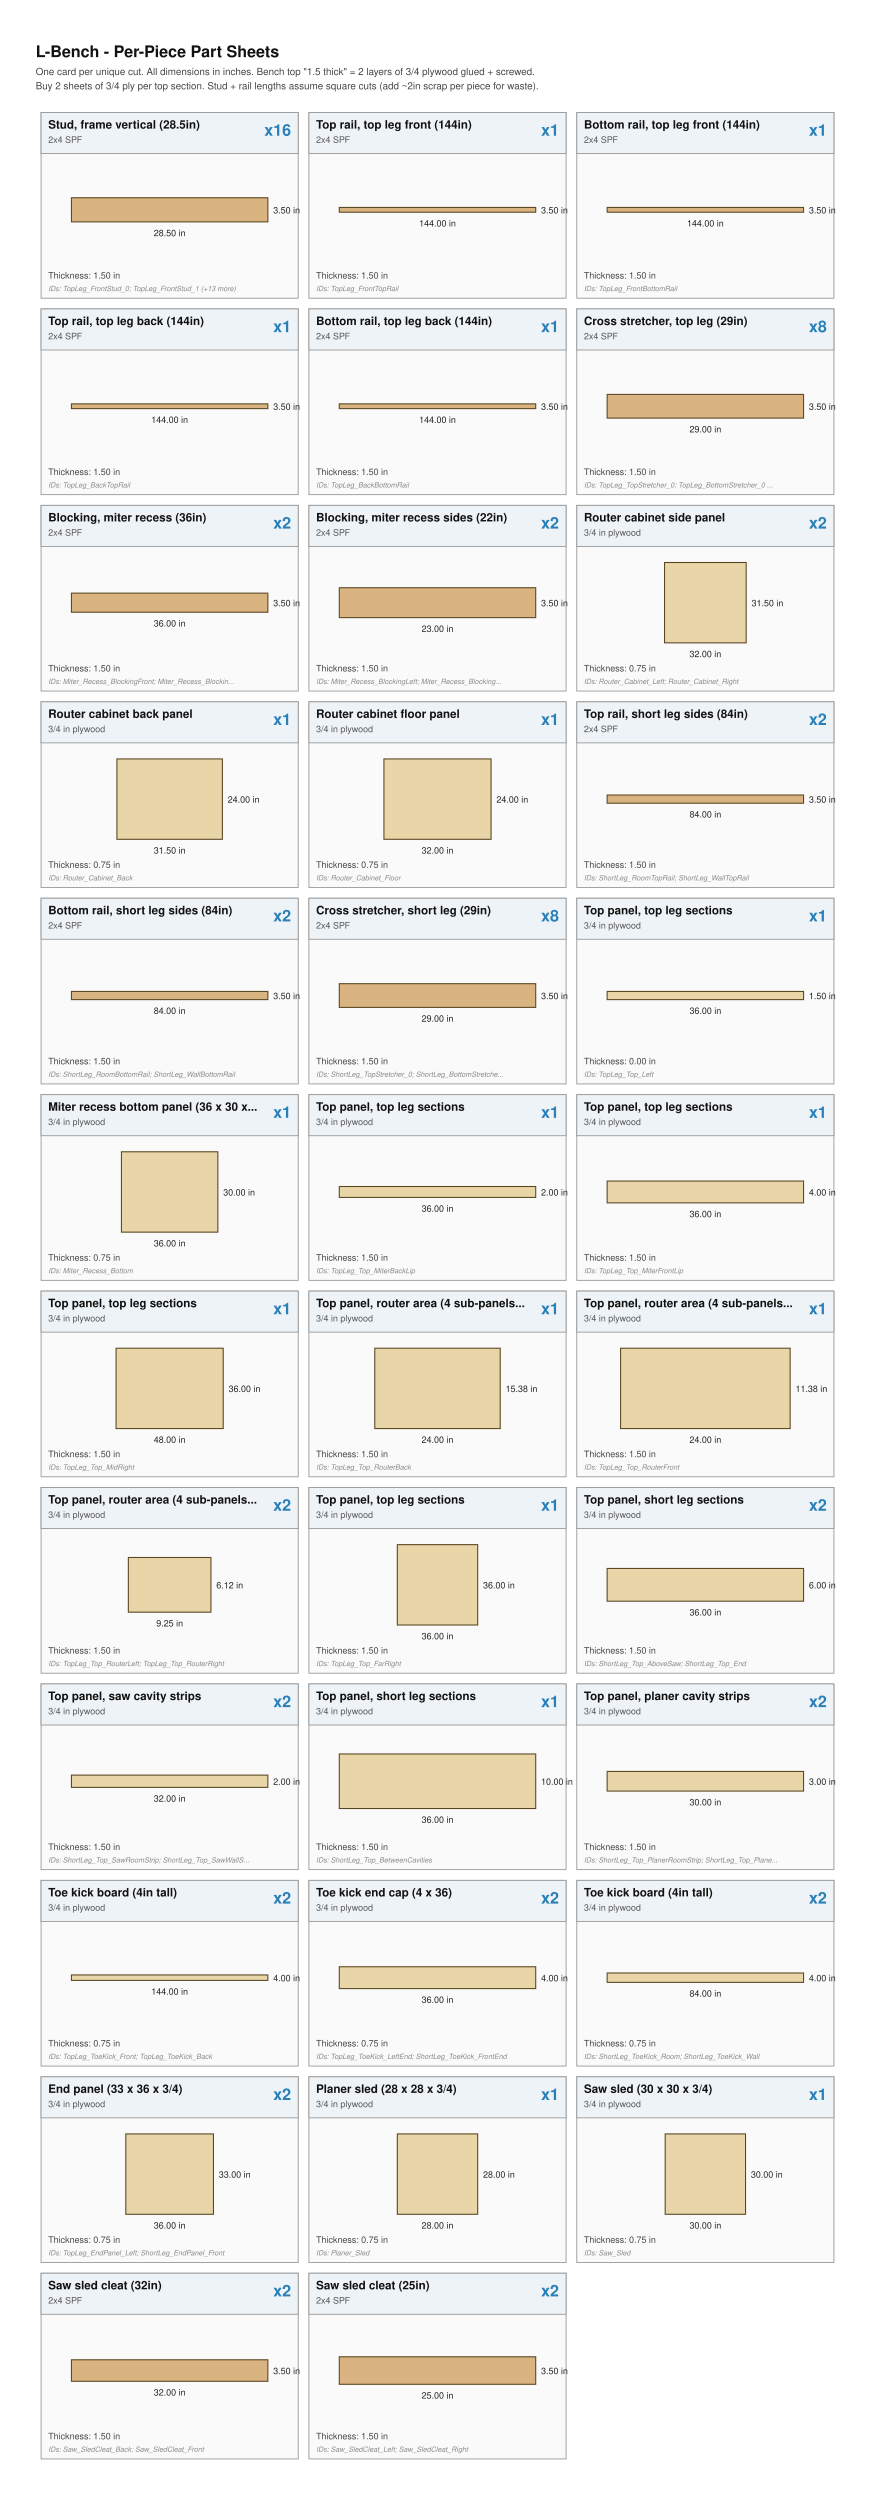
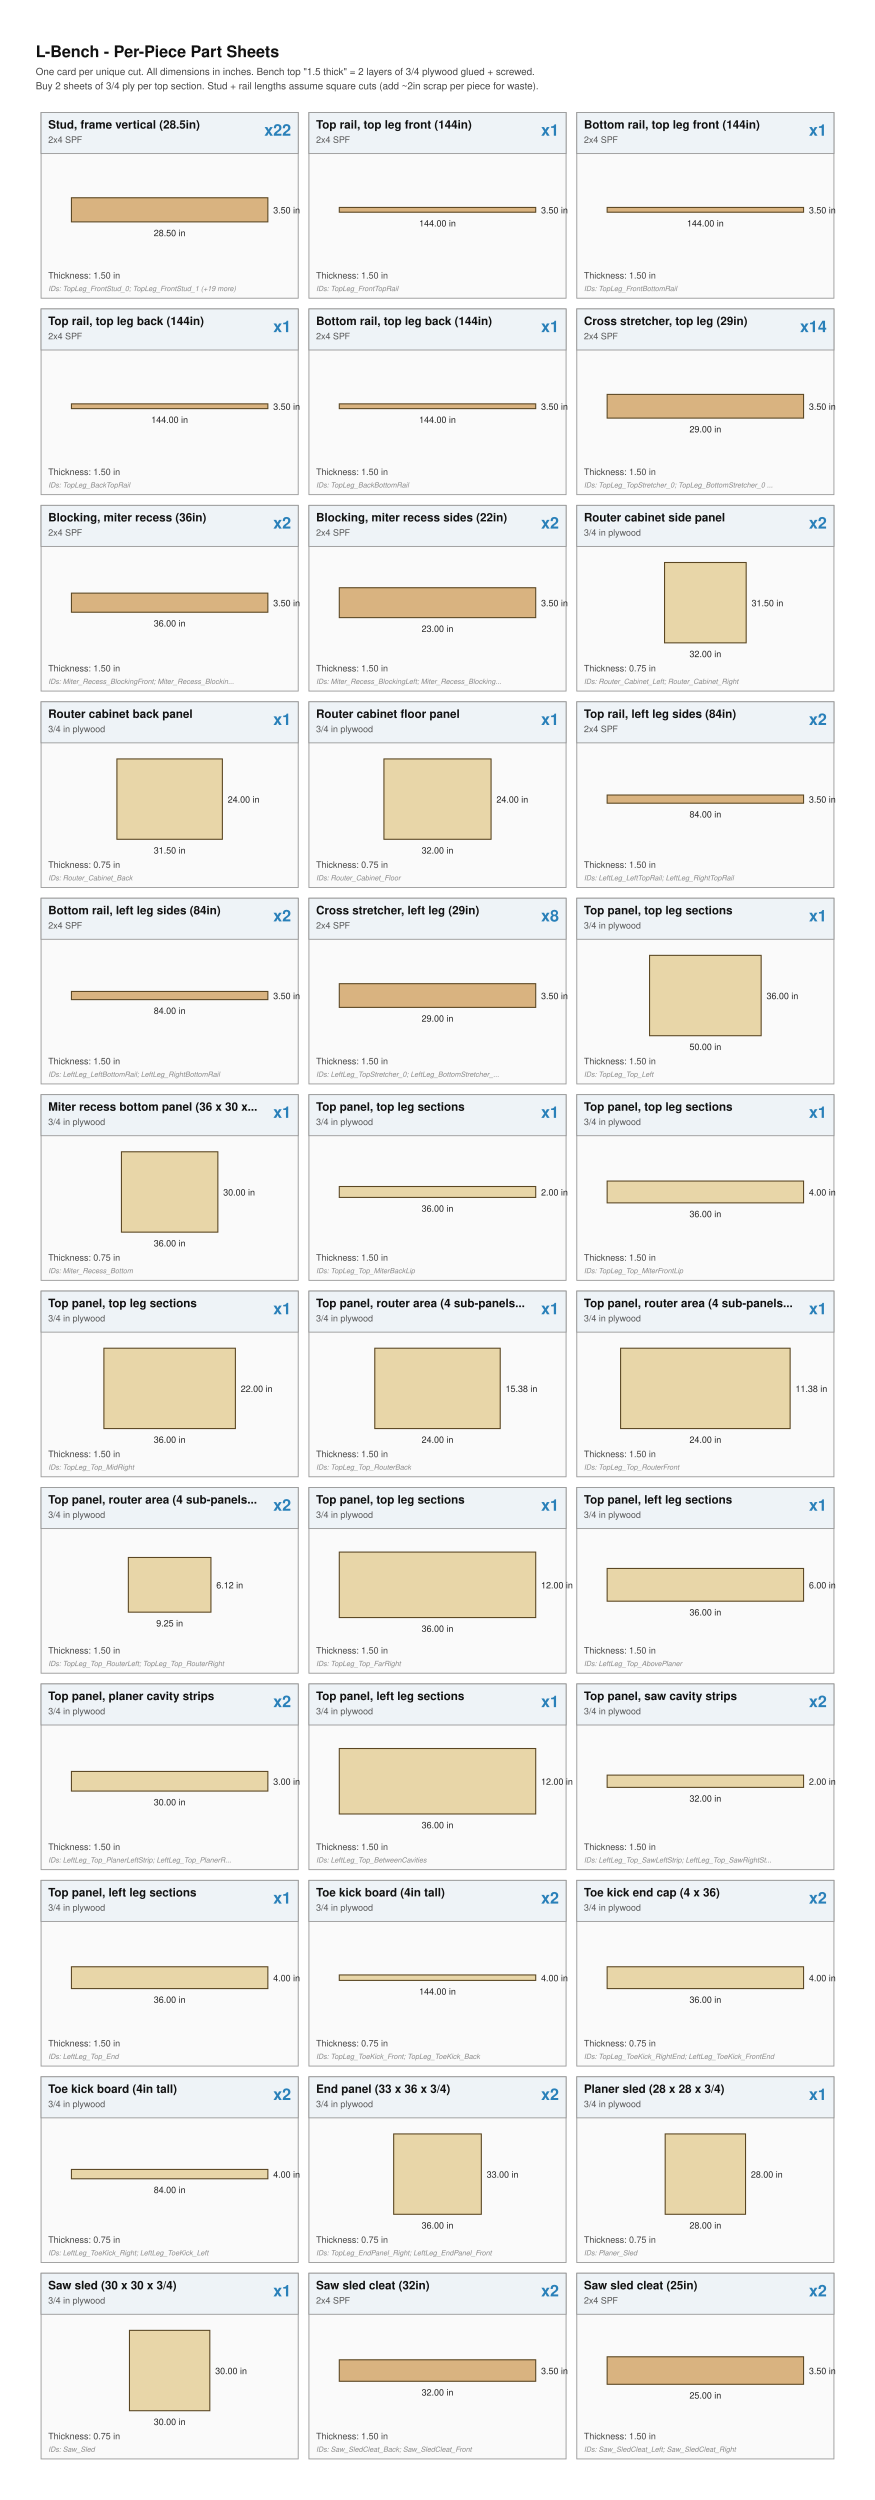
<svg xmlns="http://www.w3.org/2000/svg" viewBox="0 0 980 2800" width="980" height="2800" font-family="Helvetica, Arial, sans-serif" font-size="11">
  <style>.title{font-size:18px;font-weight:bold;fill:#111;}.subtitle{font-size:11px;fill:#444;}.cardname{font-size:13px;font-weight:bold;fill:#111;}.lumber{font-size:10px;fill:#555;}.qty{font-size:18px;font-weight:bold;fill:#2980b9;}.dim{font-size:10px;fill:#222;}.thick{font-size:10px;fill:#444;}.examples{font-size:8px;fill:#888;font-style:italic;}</style>
  <rect x="0" y="0" width="100%" height="100%" fill="#ffffff" />
  <text class="title" x="40" y="64">L-Bench - Per-Piece Part Sheets</text>
  <text class="subtitle" x="40" y="84">One card per unique cut. All dimensions in inches. Bench top "1.5 thick" = 2 layers of 3/4 plywood glued + screwed.</text>
  <text class="subtitle" x="40" y="100">Buy 2 sheets of 3/4 ply per top section. Stud + rail lengths assume square cuts (add ~2in scrap per piece for waste).</text>
  <rect x="46" y="126" width="288" height="208" fill="#fafafa" stroke="#999" stroke-width="1" />
  <rect x="46" y="126" width="288" height="46" fill="#eef3f7" stroke="#999" stroke-width="1" />
  <text class="cardname" x="54" y="144">Stud, frame vertical (28.5in)</text>
  <text class="lumber" x="54" y="160">2x4 SPF</text>
-   <text class="qty" x="326" y="152" text-anchor="end">x16</text>
+   <text class="qty" x="326" y="152" text-anchor="end">x22</text>
  <rect x="80.0" y="221.491" width="220.0" height="27.018" fill="#d9b380" stroke="#5a4622" stroke-width="1.2" />
  <text class="dim" x="190.0" y="264.509" text-anchor="middle">28.50 in</text>
  <text class="dim" x="306.0" y="239.0" text-anchor="start">3.50 in</text>
  <text class="thick" x="54" y="312">Thickness: 1.50 in</text>
-   <text class="examples" x="54" y="326">IDs: TopLeg_FrontStud_0; TopLeg_FrontStud_1 (+13 more)</text>
+   <text class="examples" x="54" y="326">IDs: TopLeg_FrontStud_0; TopLeg_FrontStud_1 (+19 more)</text>
  <rect x="346" y="126" width="288" height="208" fill="#fafafa" stroke="#999" stroke-width="1" />
  <rect x="346" y="126" width="288" height="46" fill="#eef3f7" stroke="#999" stroke-width="1" />
  <text class="cardname" x="354" y="144">Top rail, top leg front (144in)</text>
  <text class="lumber" x="354" y="160">2x4 SPF</text>
  <text class="qty" x="626" y="152" text-anchor="end">x1</text>
  <rect x="380.0" y="232.326" width="220.0" height="5.347" fill="#d9b380" stroke="#5a4622" stroke-width="1.2" />
  <text class="dim" x="490.0" y="253.674" text-anchor="middle">144.00 in</text>
  <text class="dim" x="606.0" y="239.0" text-anchor="start">3.50 in</text>
  <text class="thick" x="354" y="312">Thickness: 1.50 in</text>
  <text class="examples" x="354" y="326">IDs: TopLeg_FrontTopRail</text>
  <rect x="646" y="126" width="288" height="208" fill="#fafafa" stroke="#999" stroke-width="1" />
  <rect x="646" y="126" width="288" height="46" fill="#eef3f7" stroke="#999" stroke-width="1" />
  <text class="cardname" x="654" y="144">Bottom rail, top leg front (144in)</text>
  <text class="lumber" x="654" y="160">2x4 SPF</text>
  <text class="qty" x="926" y="152" text-anchor="end">x1</text>
  <rect x="680.0" y="232.326" width="220.0" height="5.347" fill="#d9b380" stroke="#5a4622" stroke-width="1.2" />
  <text class="dim" x="790.0" y="253.674" text-anchor="middle">144.00 in</text>
  <text class="dim" x="906.0" y="239.0" text-anchor="start">3.50 in</text>
  <text class="thick" x="654" y="312">Thickness: 1.50 in</text>
  <text class="examples" x="654" y="326">IDs: TopLeg_FrontBottomRail</text>
  <rect x="46" y="346" width="288" height="208" fill="#fafafa" stroke="#999" stroke-width="1" />
  <rect x="46" y="346" width="288" height="46" fill="#eef3f7" stroke="#999" stroke-width="1" />
  <text class="cardname" x="54" y="364">Top rail, top leg back (144in)</text>
  <text class="lumber" x="54" y="380">2x4 SPF</text>
  <text class="qty" x="326" y="372" text-anchor="end">x1</text>
  <rect x="80.0" y="452.326" width="220.0" height="5.347" fill="#d9b380" stroke="#5a4622" stroke-width="1.2" />
  <text class="dim" x="190.0" y="473.674" text-anchor="middle">144.00 in</text>
  <text class="dim" x="306.0" y="459.0" text-anchor="start">3.50 in</text>
  <text class="thick" x="54" y="532">Thickness: 1.50 in</text>
  <text class="examples" x="54" y="546">IDs: TopLeg_BackTopRail</text>
  <rect x="346" y="346" width="288" height="208" fill="#fafafa" stroke="#999" stroke-width="1" />
  <rect x="346" y="346" width="288" height="46" fill="#eef3f7" stroke="#999" stroke-width="1" />
  <text class="cardname" x="354" y="364">Bottom rail, top leg back (144in)</text>
  <text class="lumber" x="354" y="380">2x4 SPF</text>
  <text class="qty" x="626" y="372" text-anchor="end">x1</text>
  <rect x="380.0" y="452.326" width="220.0" height="5.347" fill="#d9b380" stroke="#5a4622" stroke-width="1.2" />
  <text class="dim" x="490.0" y="473.674" text-anchor="middle">144.00 in</text>
  <text class="dim" x="606.0" y="459.0" text-anchor="start">3.50 in</text>
  <text class="thick" x="354" y="532">Thickness: 1.50 in</text>
  <text class="examples" x="354" y="546">IDs: TopLeg_BackBottomRail</text>
  <rect x="646" y="346" width="288" height="208" fill="#fafafa" stroke="#999" stroke-width="1" />
  <rect x="646" y="346" width="288" height="46" fill="#eef3f7" stroke="#999" stroke-width="1" />
  <text class="cardname" x="654" y="364">Cross stretcher, top leg (29in)</text>
  <text class="lumber" x="654" y="380">2x4 SPF</text>
-   <text class="qty" x="926" y="372" text-anchor="end">x8</text>
+   <text class="qty" x="926" y="372" text-anchor="end">x14</text>
  <rect x="680.0" y="441.724" width="220.0" height="26.552" fill="#d9b380" stroke="#5a4622" stroke-width="1.2" />
  <text class="dim" x="790.0" y="484.276" text-anchor="middle">29.00 in</text>
  <text class="dim" x="906.0" y="459.0" text-anchor="start">3.50 in</text>
  <text class="thick" x="654" y="532">Thickness: 1.50 in</text>
  <text class="examples" x="654" y="546">IDs: TopLeg_TopStretcher_0; TopLeg_BottomStretcher_0 ...</text>
  <rect x="46" y="566" width="288" height="208" fill="#fafafa" stroke="#999" stroke-width="1" />
  <rect x="46" y="566" width="288" height="46" fill="#eef3f7" stroke="#999" stroke-width="1" />
  <text class="cardname" x="54" y="584">Blocking, miter recess (36in)</text>
  <text class="lumber" x="54" y="600">2x4 SPF</text>
  <text class="qty" x="326" y="592" text-anchor="end">x2</text>
  <rect x="80.0" y="664.306" width="220.0" height="21.389" fill="#d9b380" stroke="#5a4622" stroke-width="1.2" />
  <text class="dim" x="190.0" y="701.694" text-anchor="middle">36.00 in</text>
  <text class="dim" x="306.0" y="679.0" text-anchor="start">3.50 in</text>
  <text class="thick" x="54" y="752">Thickness: 1.50 in</text>
  <text class="examples" x="54" y="766">IDs: Miter_Recess_BlockingFront; Miter_Recess_Blockin...</text>
  <rect x="346" y="566" width="288" height="208" fill="#fafafa" stroke="#999" stroke-width="1" />
  <rect x="346" y="566" width="288" height="46" fill="#eef3f7" stroke="#999" stroke-width="1" />
  <text class="cardname" x="354" y="584">Blocking, miter recess sides (22in)</text>
  <text class="lumber" x="354" y="600">2x4 SPF</text>
  <text class="qty" x="626" y="592" text-anchor="end">x2</text>
  <rect x="380.0" y="658.261" width="220.0" height="33.478" fill="#d9b380" stroke="#5a4622" stroke-width="1.2" />
  <text class="dim" x="490.0" y="707.739" text-anchor="middle">23.00 in</text>
  <text class="dim" x="606.0" y="679.0" text-anchor="start">3.50 in</text>
  <text class="thick" x="354" y="752">Thickness: 1.50 in</text>
  <text class="examples" x="354" y="766">IDs: Miter_Recess_BlockingLeft; Miter_Recess_Blocking...</text>
  <rect x="646" y="566" width="288" height="208" fill="#fafafa" stroke="#999" stroke-width="1" />
  <rect x="646" y="566" width="288" height="46" fill="#eef3f7" stroke="#999" stroke-width="1" />
  <text class="cardname" x="654" y="584">Router cabinet side panel</text>
  <text class="lumber" x="654" y="600">3/4 in plywood</text>
  <text class="qty" x="926" y="592" text-anchor="end">x2</text>
  <rect x="744.286" y="630.0" width="91.429" height="90.0" fill="#e8d6a8" stroke="#5a4622" stroke-width="1.2" />
  <text class="dim" x="790.0" y="736.0" text-anchor="middle">32.00 in</text>
  <text class="dim" x="841.714" y="679.0" text-anchor="start">31.50 in</text>
  <text class="thick" x="654" y="752">Thickness: 0.75 in</text>
  <text class="examples" x="654" y="766">IDs: Router_Cabinet_Left; Router_Cabinet_Right</text>
  <rect x="46" y="786" width="288" height="208" fill="#fafafa" stroke="#999" stroke-width="1" />
  <rect x="46" y="786" width="288" height="46" fill="#eef3f7" stroke="#999" stroke-width="1" />
  <text class="cardname" x="54" y="804">Router cabinet back panel</text>
  <text class="lumber" x="54" y="820">3/4 in plywood</text>
  <text class="qty" x="326" y="812" text-anchor="end">x1</text>
  <rect x="130.938" y="850.0" width="118.125" height="90.0" fill="#e8d6a8" stroke="#5a4622" stroke-width="1.2" />
  <text class="dim" x="190.0" y="956.0" text-anchor="middle">31.50 in</text>
  <text class="dim" x="255.062" y="899.0" text-anchor="start">24.00 in</text>
  <text class="thick" x="54" y="972">Thickness: 0.75 in</text>
  <text class="examples" x="54" y="986">IDs: Router_Cabinet_Back</text>
  <rect x="346" y="786" width="288" height="208" fill="#fafafa" stroke="#999" stroke-width="1" />
  <rect x="346" y="786" width="288" height="46" fill="#eef3f7" stroke="#999" stroke-width="1" />
  <text class="cardname" x="354" y="804">Router cabinet floor panel</text>
  <text class="lumber" x="354" y="820">3/4 in plywood</text>
  <text class="qty" x="626" y="812" text-anchor="end">x1</text>
  <rect x="430.0" y="850.0" width="120.0" height="90.0" fill="#e8d6a8" stroke="#5a4622" stroke-width="1.2" />
  <text class="dim" x="490.0" y="956.0" text-anchor="middle">32.00 in</text>
  <text class="dim" x="556.0" y="899.0" text-anchor="start">24.00 in</text>
  <text class="thick" x="354" y="972">Thickness: 0.75 in</text>
  <text class="examples" x="354" y="986">IDs: Router_Cabinet_Floor</text>
  <rect x="646" y="786" width="288" height="208" fill="#fafafa" stroke="#999" stroke-width="1" />
  <rect x="646" y="786" width="288" height="46" fill="#eef3f7" stroke="#999" stroke-width="1" />
-   <text class="cardname" x="654" y="804">Top rail, short leg sides (84in)</text>
+   <text class="cardname" x="654" y="804">Top rail, left leg sides (84in)</text>
  <text class="lumber" x="654" y="820">2x4 SPF</text>
  <text class="qty" x="926" y="812" text-anchor="end">x2</text>
  <rect x="680.0" y="890.417" width="220.0" height="9.167" fill="#d9b380" stroke="#5a4622" stroke-width="1.2" />
  <text class="dim" x="790.0" y="915.583" text-anchor="middle">84.00 in</text>
  <text class="dim" x="906.0" y="899.0" text-anchor="start">3.50 in</text>
  <text class="thick" x="654" y="972">Thickness: 1.50 in</text>
-   <text class="examples" x="654" y="986">IDs: ShortLeg_RoomTopRail; ShortLeg_WallTopRail</text>
+   <text class="examples" x="654" y="986">IDs: LeftLeg_LeftTopRail; LeftLeg_RightTopRail</text>
  <rect x="46" y="1006" width="288" height="208" fill="#fafafa" stroke="#999" stroke-width="1" />
  <rect x="46" y="1006" width="288" height="46" fill="#eef3f7" stroke="#999" stroke-width="1" />
-   <text class="cardname" x="54" y="1024">Bottom rail, short leg sides (84in)</text>
+   <text class="cardname" x="54" y="1024">Bottom rail, left leg sides (84in)</text>
  <text class="lumber" x="54" y="1040">2x4 SPF</text>
  <text class="qty" x="326" y="1032" text-anchor="end">x2</text>
  <rect x="80.0" y="1110.417" width="220.0" height="9.167" fill="#d9b380" stroke="#5a4622" stroke-width="1.2" />
  <text class="dim" x="190.0" y="1135.583" text-anchor="middle">84.00 in</text>
  <text class="dim" x="306.0" y="1119.0" text-anchor="start">3.50 in</text>
  <text class="thick" x="54" y="1192">Thickness: 1.50 in</text>
-   <text class="examples" x="54" y="1206">IDs: ShortLeg_RoomBottomRail; ShortLeg_WallBottomRail</text>
+   <text class="examples" x="54" y="1206">IDs: LeftLeg_LeftBottomRail; LeftLeg_RightBottomRail</text>
  <rect x="346" y="1006" width="288" height="208" fill="#fafafa" stroke="#999" stroke-width="1" />
  <rect x="346" y="1006" width="288" height="46" fill="#eef3f7" stroke="#999" stroke-width="1" />
-   <text class="cardname" x="354" y="1024">Cross stretcher, short leg (29in)</text>
+   <text class="cardname" x="354" y="1024">Cross stretcher, left leg (29in)</text>
  <text class="lumber" x="354" y="1040">2x4 SPF</text>
  <text class="qty" x="626" y="1032" text-anchor="end">x8</text>
  <rect x="380.0" y="1101.724" width="220.0" height="26.552" fill="#d9b380" stroke="#5a4622" stroke-width="1.2" />
  <text class="dim" x="490.0" y="1144.276" text-anchor="middle">29.00 in</text>
  <text class="dim" x="606.0" y="1119.0" text-anchor="start">3.50 in</text>
  <text class="thick" x="354" y="1192">Thickness: 1.50 in</text>
-   <text class="examples" x="354" y="1206">IDs: ShortLeg_TopStretcher_0; ShortLeg_BottomStretche...</text>
+   <text class="examples" x="354" y="1206">IDs: LeftLeg_TopStretcher_0; LeftLeg_BottomStretcher_...</text>
  <rect x="646" y="1006" width="288" height="208" fill="#fafafa" stroke="#999" stroke-width="1" />
  <rect x="646" y="1006" width="288" height="46" fill="#eef3f7" stroke="#999" stroke-width="1" />
  <text class="cardname" x="654" y="1024">Top panel, top leg sections</text>
  <text class="lumber" x="654" y="1040">3/4 in plywood</text>
  <text class="qty" x="926" y="1032" text-anchor="end">x1</text>
-   <rect x="680.0" y="1110.417" width="220.0" height="9.167" fill="#e8d6a8" stroke="#5a4622" stroke-width="1.2" />
-   <text class="dim" x="790.0" y="1135.583" text-anchor="middle">36.00 in</text>
-   <text class="dim" x="906.0" y="1119.0" text-anchor="start">1.50 in</text>
-   <text class="thick" x="654" y="1192">Thickness: 0.00 in</text>
+   <rect x="727.5" y="1070.0" width="125.0" height="90.0" fill="#e8d6a8" stroke="#5a4622" stroke-width="1.2" />
+   <text class="dim" x="790.0" y="1176.0" text-anchor="middle">50.00 in</text>
+   <text class="dim" x="858.5" y="1119.0" text-anchor="start">36.00 in</text>
+   <text class="thick" x="654" y="1192">Thickness: 1.50 in</text>
  <text class="examples" x="654" y="1206">IDs: TopLeg_Top_Left</text>
  <rect x="46" y="1226" width="288" height="208" fill="#fafafa" stroke="#999" stroke-width="1" />
  <rect x="46" y="1226" width="288" height="46" fill="#eef3f7" stroke="#999" stroke-width="1" />
  <text class="cardname" x="54" y="1244">Miter recess bottom panel (36 x 30 x...</text>
  <text class="lumber" x="54" y="1260">3/4 in plywood</text>
  <text class="qty" x="326" y="1252" text-anchor="end">x1</text>
  <rect x="136.0" y="1290.0" width="108.0" height="90.0" fill="#e8d6a8" stroke="#5a4622" stroke-width="1.2" />
  <text class="dim" x="190.0" y="1396.0" text-anchor="middle">36.00 in</text>
  <text class="dim" x="250.0" y="1339.0" text-anchor="start">30.00 in</text>
  <text class="thick" x="54" y="1412">Thickness: 0.75 in</text>
  <text class="examples" x="54" y="1426">IDs: Miter_Recess_Bottom</text>
  <rect x="346" y="1226" width="288" height="208" fill="#fafafa" stroke="#999" stroke-width="1" />
  <rect x="346" y="1226" width="288" height="46" fill="#eef3f7" stroke="#999" stroke-width="1" />
  <text class="cardname" x="354" y="1244">Top panel, top leg sections</text>
  <text class="lumber" x="354" y="1260">3/4 in plywood</text>
  <text class="qty" x="626" y="1252" text-anchor="end">x1</text>
  <rect x="380.0" y="1328.889" width="220.0" height="12.222" fill="#e8d6a8" stroke="#5a4622" stroke-width="1.2" />
  <text class="dim" x="490.0" y="1357.111" text-anchor="middle">36.00 in</text>
  <text class="dim" x="606.0" y="1339.0" text-anchor="start">2.00 in</text>
  <text class="thick" x="354" y="1412">Thickness: 1.50 in</text>
  <text class="examples" x="354" y="1426">IDs: TopLeg_Top_MiterBackLip</text>
  <rect x="646" y="1226" width="288" height="208" fill="#fafafa" stroke="#999" stroke-width="1" />
  <rect x="646" y="1226" width="288" height="46" fill="#eef3f7" stroke="#999" stroke-width="1" />
  <text class="cardname" x="654" y="1244">Top panel, top leg sections</text>
  <text class="lumber" x="654" y="1260">3/4 in plywood</text>
  <text class="qty" x="926" y="1252" text-anchor="end">x1</text>
  <rect x="680.0" y="1322.778" width="220.0" height="24.444" fill="#e8d6a8" stroke="#5a4622" stroke-width="1.2" />
  <text class="dim" x="790.0" y="1363.222" text-anchor="middle">36.00 in</text>
  <text class="dim" x="906.0" y="1339.0" text-anchor="start">4.00 in</text>
  <text class="thick" x="654" y="1412">Thickness: 1.50 in</text>
  <text class="examples" x="654" y="1426">IDs: TopLeg_Top_MiterFrontLip</text>
  <rect x="46" y="1446" width="288" height="208" fill="#fafafa" stroke="#999" stroke-width="1" />
  <rect x="46" y="1446" width="288" height="46" fill="#eef3f7" stroke="#999" stroke-width="1" />
  <text class="cardname" x="54" y="1464">Top panel, top leg sections</text>
  <text class="lumber" x="54" y="1480">3/4 in plywood</text>
  <text class="qty" x="326" y="1472" text-anchor="end">x1</text>
-   <rect x="130.0" y="1510.0" width="120.0" height="90.0" fill="#e8d6a8" stroke="#5a4622" stroke-width="1.2" />
-   <text class="dim" x="190.0" y="1616.0" text-anchor="middle">48.00 in</text>
-   <text class="dim" x="256.0" y="1559.0" text-anchor="start">36.00 in</text>
+   <rect x="116.364" y="1510.0" width="147.273" height="90.0" fill="#e8d6a8" stroke="#5a4622" stroke-width="1.2" />
+   <text class="dim" x="190.0" y="1616.0" text-anchor="middle">36.00 in</text>
+   <text class="dim" x="269.636" y="1559.0" text-anchor="start">22.00 in</text>
  <text class="thick" x="54" y="1632">Thickness: 1.50 in</text>
  <text class="examples" x="54" y="1646">IDs: TopLeg_Top_MidRight</text>
  <rect x="346" y="1446" width="288" height="208" fill="#fafafa" stroke="#999" stroke-width="1" />
  <rect x="346" y="1446" width="288" height="46" fill="#eef3f7" stroke="#999" stroke-width="1" />
  <text class="cardname" x="354" y="1464">Top panel, router area (4 sub-panels...</text>
  <text class="lumber" x="354" y="1480">3/4 in plywood</text>
  <text class="qty" x="626" y="1472" text-anchor="end">x1</text>
  <rect x="419.756" y="1510.0" width="140.488" height="90.0" fill="#e8d6a8" stroke="#5a4622" stroke-width="1.2" />
  <text class="dim" x="490.0" y="1616.0" text-anchor="middle">24.00 in</text>
  <text class="dim" x="566.244" y="1559.0" text-anchor="start">15.38 in</text>
  <text class="thick" x="354" y="1632">Thickness: 1.50 in</text>
  <text class="examples" x="354" y="1646">IDs: TopLeg_Top_RouterBack</text>
  <rect x="646" y="1446" width="288" height="208" fill="#fafafa" stroke="#999" stroke-width="1" />
  <rect x="646" y="1446" width="288" height="46" fill="#eef3f7" stroke="#999" stroke-width="1" />
  <text class="cardname" x="654" y="1464">Top panel, router area (4 sub-panels...</text>
  <text class="lumber" x="654" y="1480">3/4 in plywood</text>
  <text class="qty" x="926" y="1472" text-anchor="end">x1</text>
  <rect x="695.055" y="1510.0" width="189.89" height="90.0" fill="#e8d6a8" stroke="#5a4622" stroke-width="1.2" />
  <text class="dim" x="790.0" y="1616.0" text-anchor="middle">24.00 in</text>
  <text class="dim" x="890.945" y="1559.0" text-anchor="start">11.38 in</text>
  <text class="thick" x="654" y="1632">Thickness: 1.50 in</text>
  <text class="examples" x="654" y="1646">IDs: TopLeg_Top_RouterFront</text>
  <rect x="46" y="1666" width="288" height="208" fill="#fafafa" stroke="#999" stroke-width="1" />
  <rect x="46" y="1666" width="288" height="46" fill="#eef3f7" stroke="#999" stroke-width="1" />
  <text class="cardname" x="54" y="1684">Top panel, router area (4 sub-panels...</text>
  <text class="lumber" x="54" y="1700">3/4 in plywood</text>
  <text class="qty" x="326" y="1692" text-anchor="end">x2</text>
  <rect x="143.75" y="1744.375" width="92.5" height="61.25" fill="#e8d6a8" stroke="#5a4622" stroke-width="1.2" />
  <text class="dim" x="190.0" y="1821.625" text-anchor="middle">9.25 in</text>
  <text class="dim" x="242.25" y="1779.0" text-anchor="start">6.12 in</text>
  <text class="thick" x="54" y="1852">Thickness: 1.50 in</text>
  <text class="examples" x="54" y="1866">IDs: TopLeg_Top_RouterLeft; TopLeg_Top_RouterRight</text>
  <rect x="346" y="1666" width="288" height="208" fill="#fafafa" stroke="#999" stroke-width="1" />
  <rect x="346" y="1666" width="288" height="46" fill="#eef3f7" stroke="#999" stroke-width="1" />
  <text class="cardname" x="354" y="1684">Top panel, top leg sections</text>
  <text class="lumber" x="354" y="1700">3/4 in plywood</text>
  <text class="qty" x="626" y="1692" text-anchor="end">x1</text>
-   <rect x="445.0" y="1730.0" width="90.0" height="90.0" fill="#e8d6a8" stroke="#5a4622" stroke-width="1.2" />
-   <text class="dim" x="490.0" y="1836.0" text-anchor="middle">36.00 in</text>
-   <text class="dim" x="541.0" y="1779.0" text-anchor="start">36.00 in</text>
+   <rect x="380.0" y="1738.333" width="220.0" height="73.333" fill="#e8d6a8" stroke="#5a4622" stroke-width="1.2" />
+   <text class="dim" x="490.0" y="1827.667" text-anchor="middle">36.00 in</text>
+   <text class="dim" x="606.0" y="1779.0" text-anchor="start">12.00 in</text>
  <text class="thick" x="354" y="1852">Thickness: 1.50 in</text>
  <text class="examples" x="354" y="1866">IDs: TopLeg_Top_FarRight</text>
  <rect x="646" y="1666" width="288" height="208" fill="#fafafa" stroke="#999" stroke-width="1" />
  <rect x="646" y="1666" width="288" height="46" fill="#eef3f7" stroke="#999" stroke-width="1" />
-   <text class="cardname" x="654" y="1684">Top panel, short leg sections</text>
+   <text class="cardname" x="654" y="1684">Top panel, left leg sections</text>
  <text class="lumber" x="654" y="1700">3/4 in plywood</text>
-   <text class="qty" x="926" y="1692" text-anchor="end">x2</text>
+   <text class="qty" x="926" y="1692" text-anchor="end">x1</text>
  <rect x="680.0" y="1756.667" width="220.0" height="36.667" fill="#e8d6a8" stroke="#5a4622" stroke-width="1.2" />
  <text class="dim" x="790.0" y="1809.333" text-anchor="middle">36.00 in</text>
  <text class="dim" x="906.0" y="1779.0" text-anchor="start">6.00 in</text>
  <text class="thick" x="654" y="1852">Thickness: 1.50 in</text>
-   <text class="examples" x="654" y="1866">IDs: ShortLeg_Top_AboveSaw; ShortLeg_Top_End</text>
+   <text class="examples" x="654" y="1866">IDs: LeftLeg_Top_AbovePlaner</text>
  <rect x="46" y="1886" width="288" height="208" fill="#fafafa" stroke="#999" stroke-width="1" />
  <rect x="46" y="1886" width="288" height="46" fill="#eef3f7" stroke="#999" stroke-width="1" />
-   <text class="cardname" x="54" y="1904">Top panel, saw cavity strips</text>
+   <text class="cardname" x="54" y="1904">Top panel, planer cavity strips</text>
  <text class="lumber" x="54" y="1920">3/4 in plywood</text>
  <text class="qty" x="326" y="1912" text-anchor="end">x2</text>
-   <rect x="80.0" y="1988.125" width="220.0" height="13.75" fill="#e8d6a8" stroke="#5a4622" stroke-width="1.2" />
-   <text class="dim" x="190.0" y="2017.875" text-anchor="middle">32.00 in</text>
-   <text class="dim" x="306.0" y="1999.0" text-anchor="start">2.00 in</text>
+   <rect x="80.0" y="1984.0" width="220.0" height="22.0" fill="#e8d6a8" stroke="#5a4622" stroke-width="1.2" />
+   <text class="dim" x="190.0" y="2022.0" text-anchor="middle">30.00 in</text>
+   <text class="dim" x="306.0" y="1999.0" text-anchor="start">3.00 in</text>
  <text class="thick" x="54" y="2072">Thickness: 1.50 in</text>
-   <text class="examples" x="54" y="2086">IDs: ShortLeg_Top_SawRoomStrip; ShortLeg_Top_SawWallS...</text>
+   <text class="examples" x="54" y="2086">IDs: LeftLeg_Top_PlanerLeftStrip; LeftLeg_Top_PlanerR...</text>
  <rect x="346" y="1886" width="288" height="208" fill="#fafafa" stroke="#999" stroke-width="1" />
  <rect x="346" y="1886" width="288" height="46" fill="#eef3f7" stroke="#999" stroke-width="1" />
-   <text class="cardname" x="354" y="1904">Top panel, short leg sections</text>
+   <text class="cardname" x="354" y="1904">Top panel, left leg sections</text>
  <text class="lumber" x="354" y="1920">3/4 in plywood</text>
  <text class="qty" x="626" y="1912" text-anchor="end">x1</text>
-   <rect x="380.0" y="1964.444" width="220.0" height="61.111" fill="#e8d6a8" stroke="#5a4622" stroke-width="1.2" />
-   <text class="dim" x="490.0" y="2041.556" text-anchor="middle">36.00 in</text>
-   <text class="dim" x="606.0" y="1999.0" text-anchor="start">10.00 in</text>
+   <rect x="380.0" y="1958.333" width="220.0" height="73.333" fill="#e8d6a8" stroke="#5a4622" stroke-width="1.2" />
+   <text class="dim" x="490.0" y="2047.667" text-anchor="middle">36.00 in</text>
+   <text class="dim" x="606.0" y="1999.0" text-anchor="start">12.00 in</text>
  <text class="thick" x="354" y="2072">Thickness: 1.50 in</text>
-   <text class="examples" x="354" y="2086">IDs: ShortLeg_Top_BetweenCavities</text>
+   <text class="examples" x="354" y="2086">IDs: LeftLeg_Top_BetweenCavities</text>
  <rect x="646" y="1886" width="288" height="208" fill="#fafafa" stroke="#999" stroke-width="1" />
  <rect x="646" y="1886" width="288" height="46" fill="#eef3f7" stroke="#999" stroke-width="1" />
-   <text class="cardname" x="654" y="1904">Top panel, planer cavity strips</text>
+   <text class="cardname" x="654" y="1904">Top panel, saw cavity strips</text>
  <text class="lumber" x="654" y="1920">3/4 in plywood</text>
  <text class="qty" x="926" y="1912" text-anchor="end">x2</text>
-   <rect x="680.0" y="1984.0" width="220.0" height="22.0" fill="#e8d6a8" stroke="#5a4622" stroke-width="1.2" />
-   <text class="dim" x="790.0" y="2022.0" text-anchor="middle">30.00 in</text>
-   <text class="dim" x="906.0" y="1999.0" text-anchor="start">3.00 in</text>
+   <rect x="680.0" y="1988.125" width="220.0" height="13.75" fill="#e8d6a8" stroke="#5a4622" stroke-width="1.2" />
+   <text class="dim" x="790.0" y="2017.875" text-anchor="middle">32.00 in</text>
+   <text class="dim" x="906.0" y="1999.0" text-anchor="start">2.00 in</text>
  <text class="thick" x="654" y="2072">Thickness: 1.50 in</text>
-   <text class="examples" x="654" y="2086">IDs: ShortLeg_Top_PlanerRoomStrip; ShortLeg_Top_Plane...</text>
+   <text class="examples" x="654" y="2086">IDs: LeftLeg_Top_SawLeftStrip; LeftLeg_Top_SawRightSt...</text>
  <rect x="46" y="2106" width="288" height="208" fill="#fafafa" stroke="#999" stroke-width="1" />
  <rect x="46" y="2106" width="288" height="46" fill="#eef3f7" stroke="#999" stroke-width="1" />
-   <text class="cardname" x="54" y="2124">Toe kick board (4in tall)</text>
+   <text class="cardname" x="54" y="2124">Top panel, left leg sections</text>
  <text class="lumber" x="54" y="2140">3/4 in plywood</text>
-   <text class="qty" x="326" y="2132" text-anchor="end">x2</text>
-   <rect x="80.0" y="2211.944" width="220.0" height="6.111" fill="#e8d6a8" stroke="#5a4622" stroke-width="1.2" />
-   <text class="dim" x="190.0" y="2234.056" text-anchor="middle">144.00 in</text>
+   <text class="qty" x="326" y="2132" text-anchor="end">x1</text>
+   <rect x="80.0" y="2202.778" width="220.0" height="24.444" fill="#e8d6a8" stroke="#5a4622" stroke-width="1.2" />
+   <text class="dim" x="190.0" y="2243.222" text-anchor="middle">36.00 in</text>
  <text class="dim" x="306.0" y="2219.0" text-anchor="start">4.00 in</text>
-   <text class="thick" x="54" y="2292">Thickness: 0.75 in</text>
-   <text class="examples" x="54" y="2306">IDs: TopLeg_ToeKick_Front; TopLeg_ToeKick_Back</text>
+   <text class="thick" x="54" y="2292">Thickness: 1.50 in</text>
+   <text class="examples" x="54" y="2306">IDs: LeftLeg_Top_End</text>
  <rect x="346" y="2106" width="288" height="208" fill="#fafafa" stroke="#999" stroke-width="1" />
  <rect x="346" y="2106" width="288" height="46" fill="#eef3f7" stroke="#999" stroke-width="1" />
-   <text class="cardname" x="354" y="2124">Toe kick end cap (4 x 36)</text>
+   <text class="cardname" x="354" y="2124">Toe kick board (4in tall)</text>
  <text class="lumber" x="354" y="2140">3/4 in plywood</text>
  <text class="qty" x="626" y="2132" text-anchor="end">x2</text>
-   <rect x="380.0" y="2202.778" width="220.0" height="24.444" fill="#e8d6a8" stroke="#5a4622" stroke-width="1.2" />
-   <text class="dim" x="490.0" y="2243.222" text-anchor="middle">36.00 in</text>
+   <rect x="380.0" y="2211.944" width="220.0" height="6.111" fill="#e8d6a8" stroke="#5a4622" stroke-width="1.2" />
+   <text class="dim" x="490.0" y="2234.056" text-anchor="middle">144.00 in</text>
  <text class="dim" x="606.0" y="2219.0" text-anchor="start">4.00 in</text>
  <text class="thick" x="354" y="2292">Thickness: 0.75 in</text>
-   <text class="examples" x="354" y="2306">IDs: TopLeg_ToeKick_LeftEnd; ShortLeg_ToeKick_FrontEnd</text>
+   <text class="examples" x="354" y="2306">IDs: TopLeg_ToeKick_Front; TopLeg_ToeKick_Back</text>
  <rect x="646" y="2106" width="288" height="208" fill="#fafafa" stroke="#999" stroke-width="1" />
  <rect x="646" y="2106" width="288" height="46" fill="#eef3f7" stroke="#999" stroke-width="1" />
-   <text class="cardname" x="654" y="2124">Toe kick board (4in tall)</text>
+   <text class="cardname" x="654" y="2124">Toe kick end cap (4 x 36)</text>
  <text class="lumber" x="654" y="2140">3/4 in plywood</text>
  <text class="qty" x="926" y="2132" text-anchor="end">x2</text>
-   <rect x="680.0" y="2209.762" width="220.0" height="10.476" fill="#e8d6a8" stroke="#5a4622" stroke-width="1.2" />
-   <text class="dim" x="790.0" y="2236.238" text-anchor="middle">84.00 in</text>
+   <rect x="680.0" y="2202.778" width="220.0" height="24.444" fill="#e8d6a8" stroke="#5a4622" stroke-width="1.2" />
+   <text class="dim" x="790.0" y="2243.222" text-anchor="middle">36.00 in</text>
  <text class="dim" x="906.0" y="2219.0" text-anchor="start">4.00 in</text>
  <text class="thick" x="654" y="2292">Thickness: 0.75 in</text>
-   <text class="examples" x="654" y="2306">IDs: ShortLeg_ToeKick_Room; ShortLeg_ToeKick_Wall</text>
+   <text class="examples" x="654" y="2306">IDs: TopLeg_ToeKick_RightEnd; LeftLeg_ToeKick_FrontEnd</text>
  <rect x="46" y="2326" width="288" height="208" fill="#fafafa" stroke="#999" stroke-width="1" />
  <rect x="46" y="2326" width="288" height="46" fill="#eef3f7" stroke="#999" stroke-width="1" />
-   <text class="cardname" x="54" y="2344">End panel (33 x 36 x 3/4)</text>
+   <text class="cardname" x="54" y="2344">Toe kick board (4in tall)</text>
  <text class="lumber" x="54" y="2360">3/4 in plywood</text>
  <text class="qty" x="326" y="2352" text-anchor="end">x2</text>
-   <rect x="140.909" y="2390.0" width="98.182" height="90.0" fill="#e8d6a8" stroke="#5a4622" stroke-width="1.2" />
-   <text class="dim" x="190.0" y="2496.0" text-anchor="middle">36.00 in</text>
-   <text class="dim" x="245.091" y="2439.0" text-anchor="start">33.00 in</text>
+   <rect x="80.0" y="2429.762" width="220.0" height="10.476" fill="#e8d6a8" stroke="#5a4622" stroke-width="1.2" />
+   <text class="dim" x="190.0" y="2456.238" text-anchor="middle">84.00 in</text>
+   <text class="dim" x="306.0" y="2439.0" text-anchor="start">4.00 in</text>
  <text class="thick" x="54" y="2512">Thickness: 0.75 in</text>
-   <text class="examples" x="54" y="2526">IDs: TopLeg_EndPanel_Left; ShortLeg_EndPanel_Front</text>
+   <text class="examples" x="54" y="2526">IDs: LeftLeg_ToeKick_Right; LeftLeg_ToeKick_Left</text>
  <rect x="346" y="2326" width="288" height="208" fill="#fafafa" stroke="#999" stroke-width="1" />
  <rect x="346" y="2326" width="288" height="46" fill="#eef3f7" stroke="#999" stroke-width="1" />
-   <text class="cardname" x="354" y="2344">Planer sled (28 x 28 x 3/4)</text>
+   <text class="cardname" x="354" y="2344">End panel (33 x 36 x 3/4)</text>
  <text class="lumber" x="354" y="2360">3/4 in plywood</text>
-   <text class="qty" x="626" y="2352" text-anchor="end">x1</text>
-   <rect x="445.0" y="2390.0" width="90.0" height="90.0" fill="#e8d6a8" stroke="#5a4622" stroke-width="1.2" />
-   <text class="dim" x="490.0" y="2496.0" text-anchor="middle">28.00 in</text>
-   <text class="dim" x="541.0" y="2439.0" text-anchor="start">28.00 in</text>
+   <text class="qty" x="626" y="2352" text-anchor="end">x2</text>
+   <rect x="440.909" y="2390.0" width="98.182" height="90.0" fill="#e8d6a8" stroke="#5a4622" stroke-width="1.2" />
+   <text class="dim" x="490.0" y="2496.0" text-anchor="middle">36.00 in</text>
+   <text class="dim" x="545.091" y="2439.0" text-anchor="start">33.00 in</text>
  <text class="thick" x="354" y="2512">Thickness: 0.75 in</text>
-   <text class="examples" x="354" y="2526">IDs: Planer_Sled</text>
+   <text class="examples" x="354" y="2526">IDs: TopLeg_EndPanel_Right; LeftLeg_EndPanel_Front</text>
  <rect x="646" y="2326" width="288" height="208" fill="#fafafa" stroke="#999" stroke-width="1" />
  <rect x="646" y="2326" width="288" height="46" fill="#eef3f7" stroke="#999" stroke-width="1" />
-   <text class="cardname" x="654" y="2344">Saw sled (30 x 30 x 3/4)</text>
+   <text class="cardname" x="654" y="2344">Planer sled (28 x 28 x 3/4)</text>
  <text class="lumber" x="654" y="2360">3/4 in plywood</text>
  <text class="qty" x="926" y="2352" text-anchor="end">x1</text>
  <rect x="745.0" y="2390.0" width="90.0" height="90.0" fill="#e8d6a8" stroke="#5a4622" stroke-width="1.2" />
-   <text class="dim" x="790.0" y="2496.0" text-anchor="middle">30.00 in</text>
-   <text class="dim" x="841.0" y="2439.0" text-anchor="start">30.00 in</text>
+   <text class="dim" x="790.0" y="2496.0" text-anchor="middle">28.00 in</text>
+   <text class="dim" x="841.0" y="2439.0" text-anchor="start">28.00 in</text>
  <text class="thick" x="654" y="2512">Thickness: 0.75 in</text>
-   <text class="examples" x="654" y="2526">IDs: Saw_Sled</text>
+   <text class="examples" x="654" y="2526">IDs: Planer_Sled</text>
  <rect x="46" y="2546" width="288" height="208" fill="#fafafa" stroke="#999" stroke-width="1" />
  <rect x="46" y="2546" width="288" height="46" fill="#eef3f7" stroke="#999" stroke-width="1" />
-   <text class="cardname" x="54" y="2564">Saw sled cleat (32in)</text>
-   <text class="lumber" x="54" y="2580">2x4 SPF</text>
-   <text class="qty" x="326" y="2572" text-anchor="end">x2</text>
-   <rect x="80.0" y="2642.969" width="220.0" height="24.062" fill="#d9b380" stroke="#5a4622" stroke-width="1.2" />
-   <text class="dim" x="190.0" y="2683.031" text-anchor="middle">32.00 in</text>
-   <text class="dim" x="306.0" y="2659.0" text-anchor="start">3.50 in</text>
-   <text class="thick" x="54" y="2732">Thickness: 1.50 in</text>
-   <text class="examples" x="54" y="2746">IDs: Saw_SledCleat_Back; Saw_SledCleat_Front</text>
+   <text class="cardname" x="54" y="2564">Saw sled (30 x 30 x 3/4)</text>
+   <text class="lumber" x="54" y="2580">3/4 in plywood</text>
+   <text class="qty" x="326" y="2572" text-anchor="end">x1</text>
+   <rect x="145.0" y="2610.0" width="90.0" height="90.0" fill="#e8d6a8" stroke="#5a4622" stroke-width="1.2" />
+   <text class="dim" x="190.0" y="2716.0" text-anchor="middle">30.00 in</text>
+   <text class="dim" x="241.0" y="2659.0" text-anchor="start">30.00 in</text>
+   <text class="thick" x="54" y="2732">Thickness: 0.75 in</text>
+   <text class="examples" x="54" y="2746">IDs: Saw_Sled</text>
  <rect x="346" y="2546" width="288" height="208" fill="#fafafa" stroke="#999" stroke-width="1" />
  <rect x="346" y="2546" width="288" height="46" fill="#eef3f7" stroke="#999" stroke-width="1" />
-   <text class="cardname" x="354" y="2564">Saw sled cleat (25in)</text>
+   <text class="cardname" x="354" y="2564">Saw sled cleat (32in)</text>
  <text class="lumber" x="354" y="2580">2x4 SPF</text>
  <text class="qty" x="626" y="2572" text-anchor="end">x2</text>
-   <rect x="380.0" y="2639.6" width="220" height="30.8" fill="#d9b380" stroke="#5a4622" stroke-width="1.2" />
-   <text class="dim" x="490.0" y="2686.4" text-anchor="middle">25.00 in</text>
+   <rect x="380.0" y="2642.969" width="220.0" height="24.062" fill="#d9b380" stroke="#5a4622" stroke-width="1.2" />
+   <text class="dim" x="490.0" y="2683.031" text-anchor="middle">32.00 in</text>
  <text class="dim" x="606.0" y="2659.0" text-anchor="start">3.50 in</text>
  <text class="thick" x="354" y="2732">Thickness: 1.50 in</text>
-   <text class="examples" x="354" y="2746">IDs: Saw_SledCleat_Left; Saw_SledCleat_Right</text>
+   <text class="examples" x="354" y="2746">IDs: Saw_SledCleat_Back; Saw_SledCleat_Front</text>
+   <rect x="646" y="2546" width="288" height="208" fill="#fafafa" stroke="#999" stroke-width="1" />
+   <rect x="646" y="2546" width="288" height="46" fill="#eef3f7" stroke="#999" stroke-width="1" />
+   <text class="cardname" x="654" y="2564">Saw sled cleat (25in)</text>
+   <text class="lumber" x="654" y="2580">2x4 SPF</text>
+   <text class="qty" x="926" y="2572" text-anchor="end">x2</text>
+   <rect x="680.0" y="2639.6" width="220" height="30.8" fill="#d9b380" stroke="#5a4622" stroke-width="1.2" />
+   <text class="dim" x="790.0" y="2686.4" text-anchor="middle">25.00 in</text>
+   <text class="dim" x="906.0" y="2659.0" text-anchor="start">3.50 in</text>
+   <text class="thick" x="654" y="2732">Thickness: 1.50 in</text>
+   <text class="examples" x="654" y="2746">IDs: Saw_SledCleat_Left; Saw_SledCleat_Right</text>
</svg>
